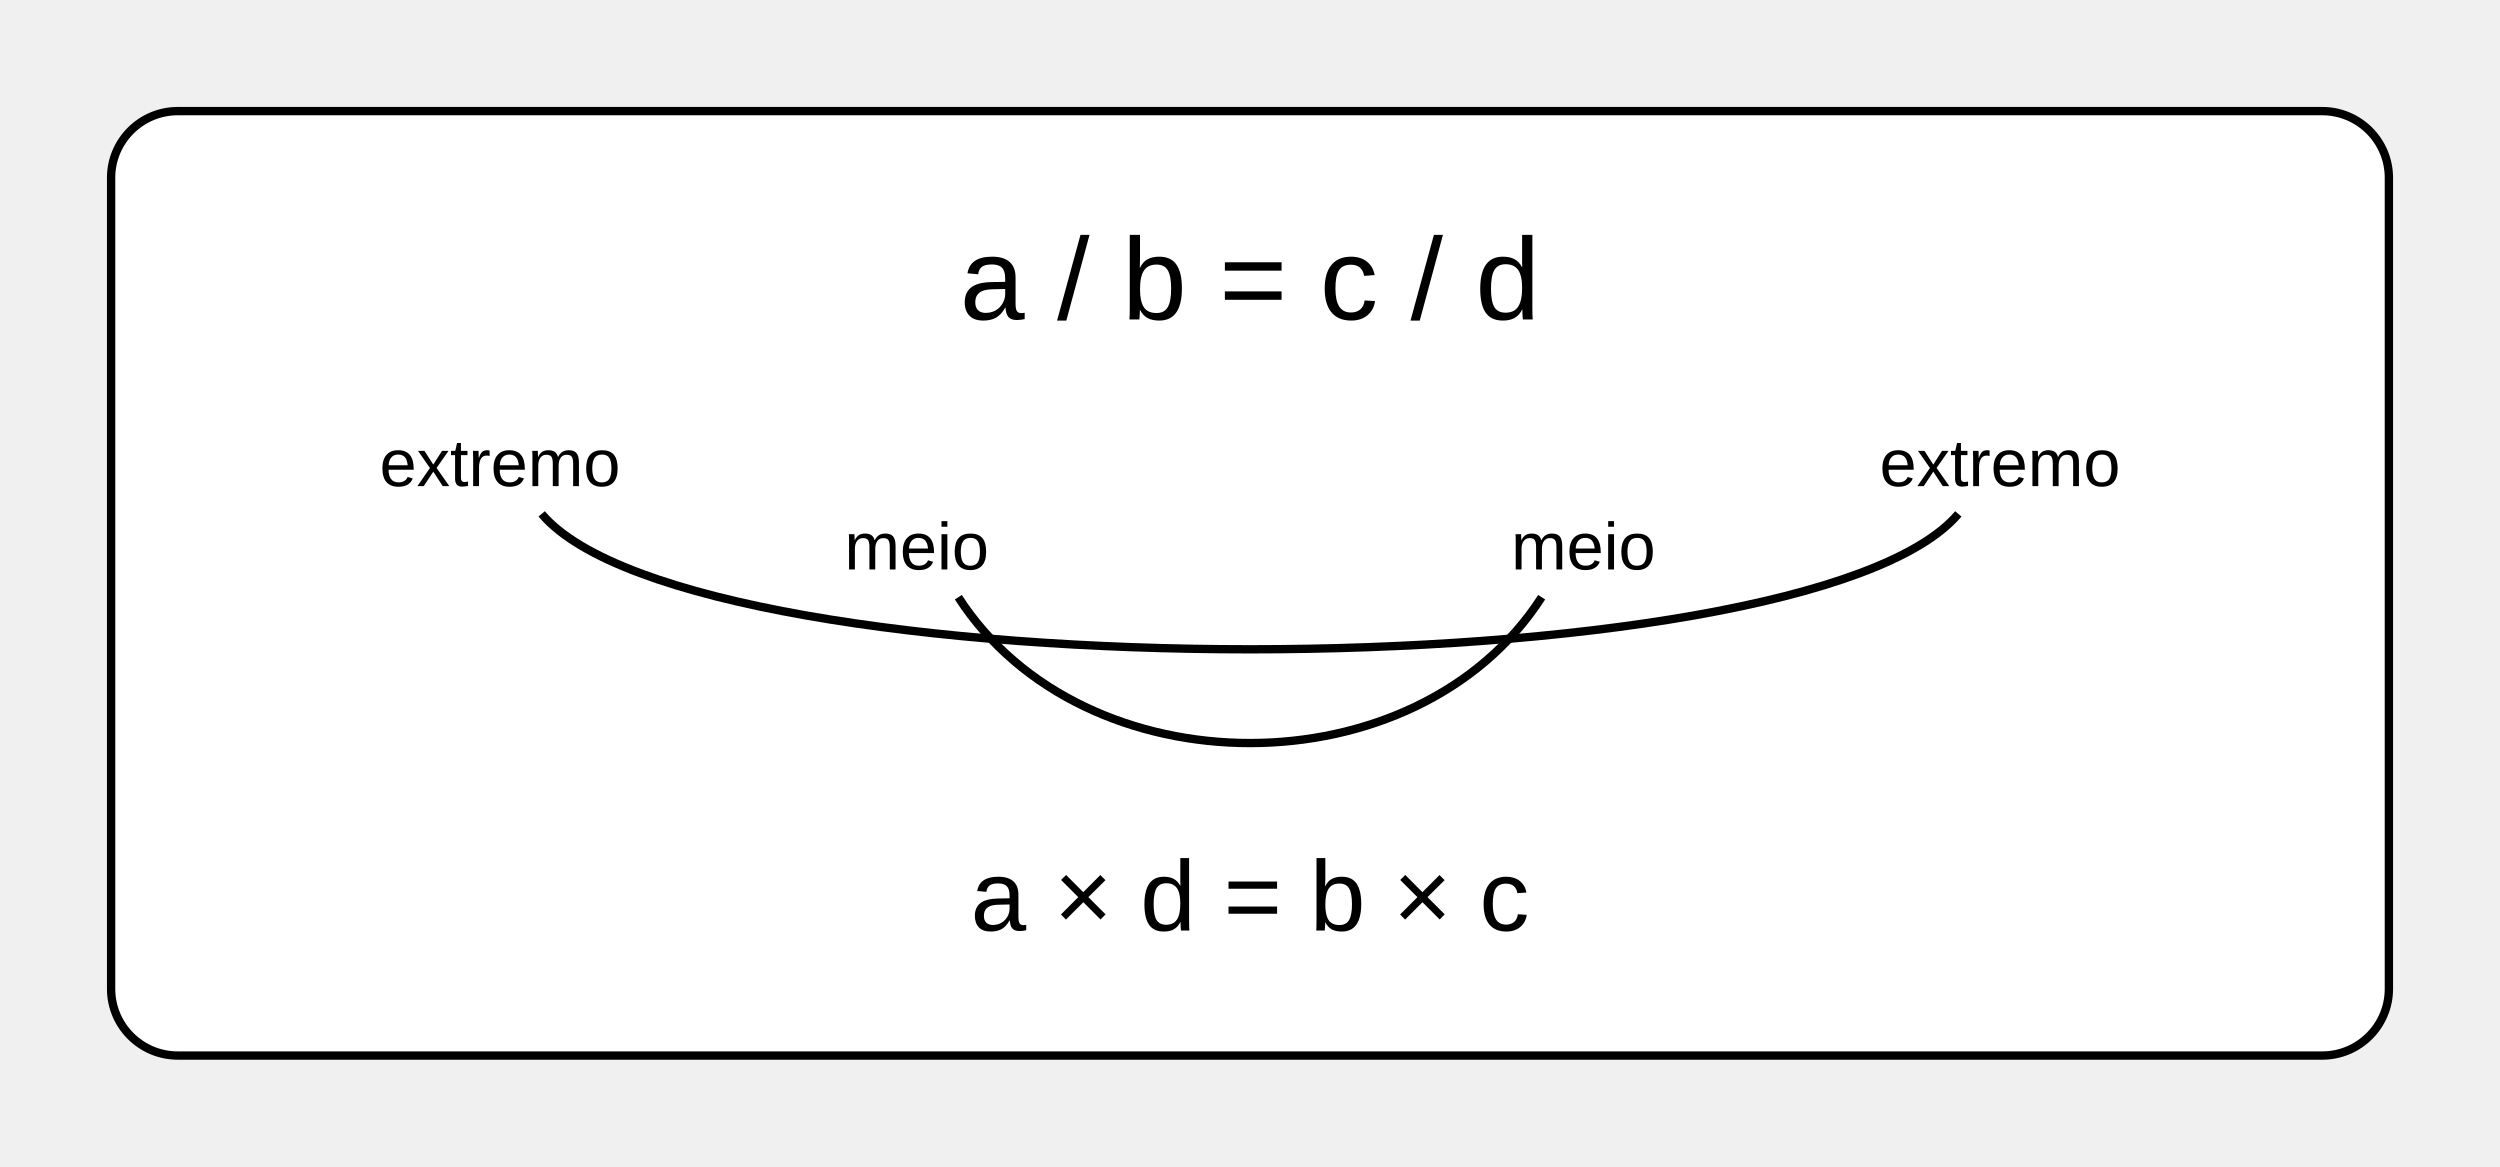
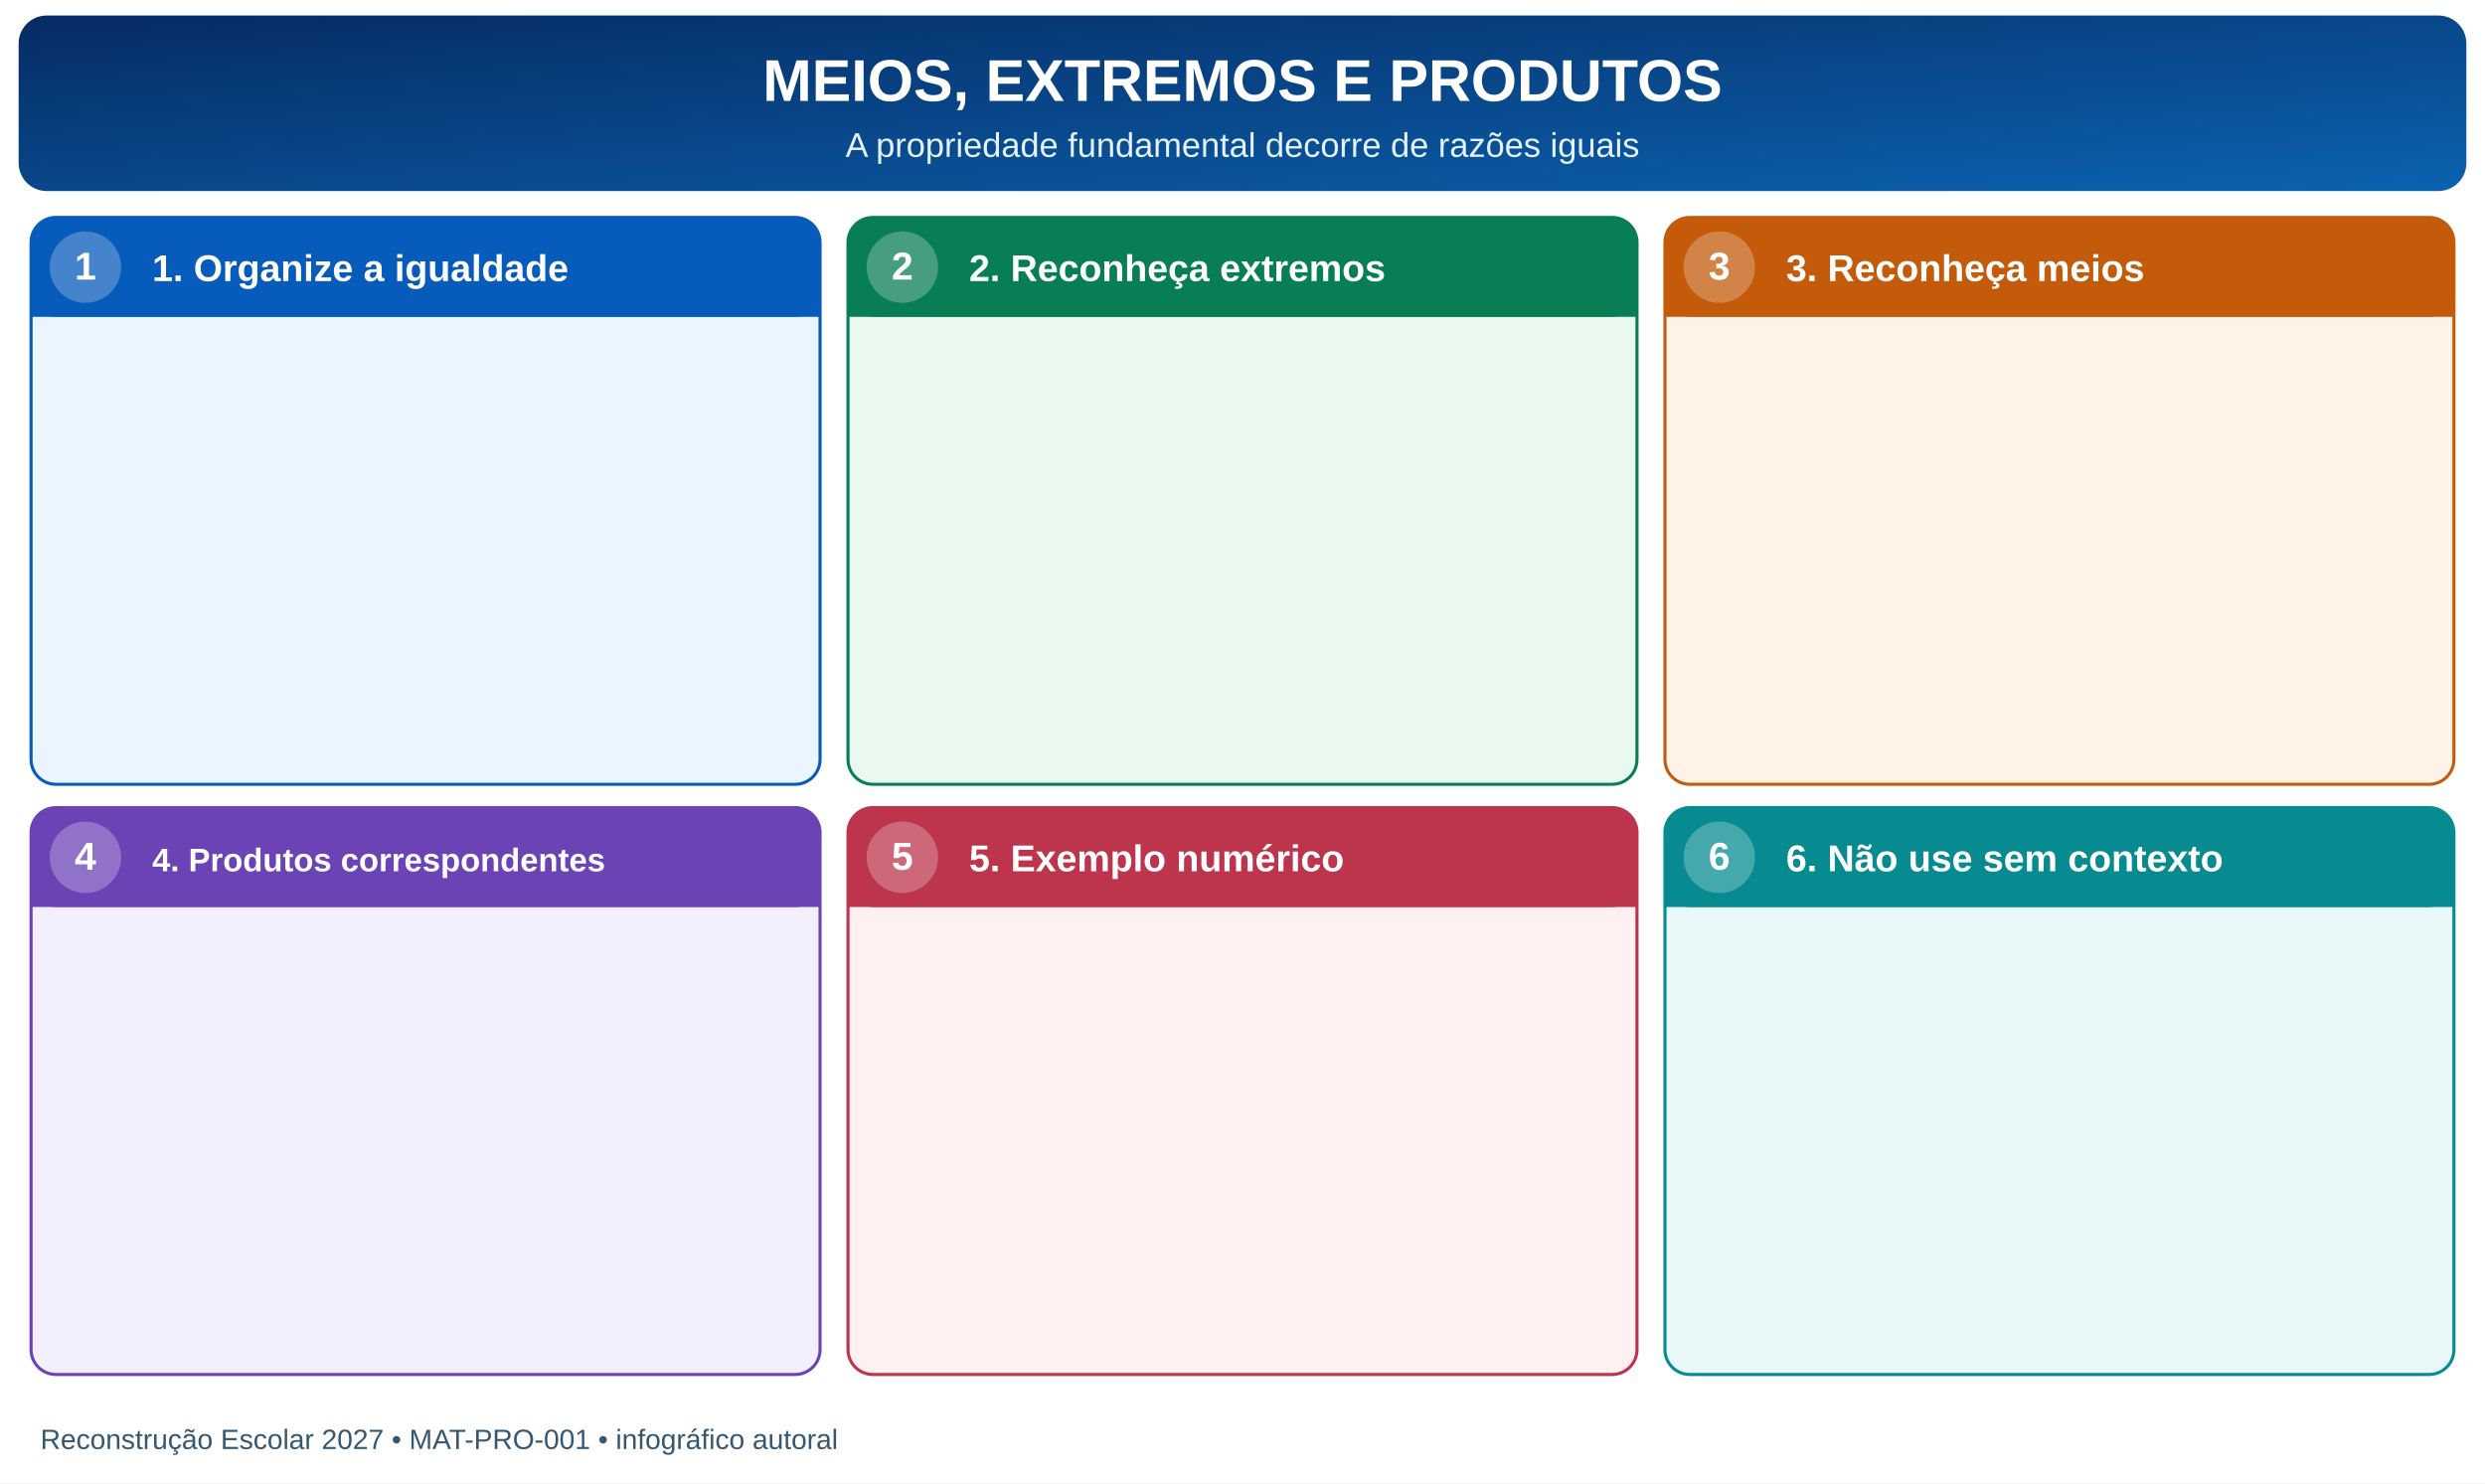
- <svg xmlns="http://www.w3.org/2000/svg" width="900" height="420" viewBox="0 0 900 420" role="img" aria-labelledby="t d">
-   <rect x="40" y="40" width="820" height="340" rx="24" fill="white" stroke="currentColor" stroke-width="3" />
-   <text x="450" y="115" text-anchor="middle" font-size="42" font-family="Arial">a / b = c / d</text>
-   <text x="180" y="175" text-anchor="middle" font-size="24" font-family="Arial">extremo</text>
-   <text x="720" y="175" text-anchor="middle" font-size="24" font-family="Arial">extremo</text>
-   <text x="330" y="205" text-anchor="middle" font-size="24" font-family="Arial">meio</text>
-   <text x="570" y="205" text-anchor="middle" font-size="24" font-family="Arial">meio</text>
-   <path d="M195 185 C250 250 650 250 705 185" fill="none" stroke="currentColor" stroke-width="3" />
-   <path d="M345 215 C390 285 510 285 555 215" fill="none" stroke="currentColor" stroke-width="3" />
-   <text x="450" y="335" text-anchor="middle" font-size="36" font-family="Arial">a × d = b × c</text>
+ <svg xmlns="http://www.w3.org/2000/svg" viewBox="0 0 1600 955" role="img" aria-labelledby="title desc">
+   <defs>
+     <linearGradient id="hd" x1="0" y1="0" x2="1" y2="1">
+       <stop offset="0" stop-color="#062c65" />
+       <stop offset="1" stop-color="#0b62ae" />
+     </linearGradient>
+   </defs>
+   <rect width="1600" height="955" fill="#fff" />
+   <rect x="12" y="10" width="1576" height="113" rx="18" fill="url(#hd)" />
+   <text x="800" y="65" text-anchor="middle" font-family="Arial,DejaVu Sans,sans-serif" font-size="38" font-weight="700" fill="#fff">MEIOS, EXTREMOS E PRODUTOS</text>
+   <text x="800" y="101" text-anchor="middle" font-family="Arial,DejaVu Sans,sans-serif" font-size="22" font-weight="400" fill="#e6f1ff">A propriedade fundamental decorre de razões iguais</text>
+   <rect x="20" y="140" width="508" height="365" rx="16" fill="#ebf5ff" stroke="#075bbb" stroke-width="2" />
+   <rect x="20" y="140" width="508" height="64" rx="16" fill="#075bbb" />
+   <rect x="20" y="186" width="508" height="18" fill="#075bbb" />
+   <circle cx="55" cy="172" r="23" fill="#fff" opacity=".25" />
+   <text x="55" y="180" text-anchor="middle" font-family="Arial,DejaVu Sans,sans-serif" font-size="25" font-weight="700" fill="#fff">1</text>
+   <text x="98" y="181" text-anchor="start" font-family="Arial,DejaVu Sans,sans-serif" font-size="24" font-weight="700" fill="#fff">1. Organize a igualdade</text>
+   <rect x="546" y="140" width="508" height="365" rx="16" fill="#e9f9f0" stroke="#087e54" stroke-width="2" />
+   <rect x="546" y="140" width="508" height="64" rx="16" fill="#087e54" />
+   <rect x="546" y="186" width="508" height="18" fill="#087e54" />
+   <circle cx="581" cy="172" r="23" fill="#fff" opacity=".25" />
+   <text x="581" y="180" text-anchor="middle" font-family="Arial,DejaVu Sans,sans-serif" font-size="25" font-weight="700" fill="#fff">2</text>
+   <text x="624" y="181" text-anchor="start" font-family="Arial,DejaVu Sans,sans-serif" font-size="24" font-weight="700" fill="#fff">2. Reconheça extremos</text>
+   <rect x="1072" y="140" width="508" height="365" rx="16" fill="#fff2e6" stroke="#c35b0b" stroke-width="2" />
+   <rect x="1072" y="140" width="508" height="64" rx="16" fill="#c35b0b" />
+   <rect x="1072" y="186" width="508" height="18" fill="#c35b0b" />
+   <circle cx="1107" cy="172" r="23" fill="#fff" opacity=".25" />
+   <text x="1107" y="180" text-anchor="middle" font-family="Arial,DejaVu Sans,sans-serif" font-size="25" font-weight="700" fill="#fff">3</text>
+   <text x="1150" y="181" text-anchor="start" font-family="Arial,DejaVu Sans,sans-serif" font-size="24" font-weight="700" fill="#fff">3. Reconheça meios</text>
+   <rect x="20" y="520" width="508" height="365" rx="16" fill="#f3efff" stroke="#6b43b5" stroke-width="2" />
+   <rect x="20" y="520" width="508" height="64" rx="16" fill="#6b43b5" />
+   <rect x="20" y="566" width="508" height="18" fill="#6b43b5" />
+   <circle cx="55" cy="552" r="23" fill="#fff" opacity=".25" />
+   <text x="55" y="560" text-anchor="middle" font-family="Arial,DejaVu Sans,sans-serif" font-size="25" font-weight="700" fill="#fff">4</text>
+   <text x="98" y="561" text-anchor="start" font-family="Arial,DejaVu Sans,sans-serif" font-size="21" font-weight="700" fill="#fff">4. Produtos correspondentes</text>
+   <rect x="546" y="520" width="508" height="365" rx="16" fill="#fff0f2" stroke="#bc354d" stroke-width="2" />
+   <rect x="546" y="520" width="508" height="64" rx="16" fill="#bc354d" />
+   <rect x="546" y="566" width="508" height="18" fill="#bc354d" />
+   <circle cx="581" cy="552" r="23" fill="#fff" opacity=".25" />
+   <text x="581" y="560" text-anchor="middle" font-family="Arial,DejaVu Sans,sans-serif" font-size="25" font-weight="700" fill="#fff">5</text>
+   <text x="624" y="561" text-anchor="start" font-family="Arial,DejaVu Sans,sans-serif" font-size="24" font-weight="700" fill="#fff">5. Exemplo numérico</text>
+   <rect x="1072" y="520" width="508" height="365" rx="16" fill="#e9f9fa" stroke="#078b91" stroke-width="2" />
+   <rect x="1072" y="520" width="508" height="64" rx="16" fill="#078b91" />
+   <rect x="1072" y="566" width="508" height="18" fill="#078b91" />
+   <circle cx="1107" cy="552" r="23" fill="#fff" opacity=".25" />
+   <text x="1107" y="560" text-anchor="middle" font-family="Arial,DejaVu Sans,sans-serif" font-size="25" font-weight="700" fill="#fff">6</text>
+   <text x="1150" y="561" text-anchor="start" font-family="Arial,DejaVu Sans,sans-serif" font-size="24" font-weight="700" fill="#fff">6. Não use sem contexto</text>
+   <text x="26" y="933" text-anchor="start" font-family="Arial,DejaVu Sans,sans-serif" font-size="18" font-weight="400" fill="#355772">Reconstrução Escolar 2027 • MAT-PRO-001 • infográfico autoral</text>
</svg>
